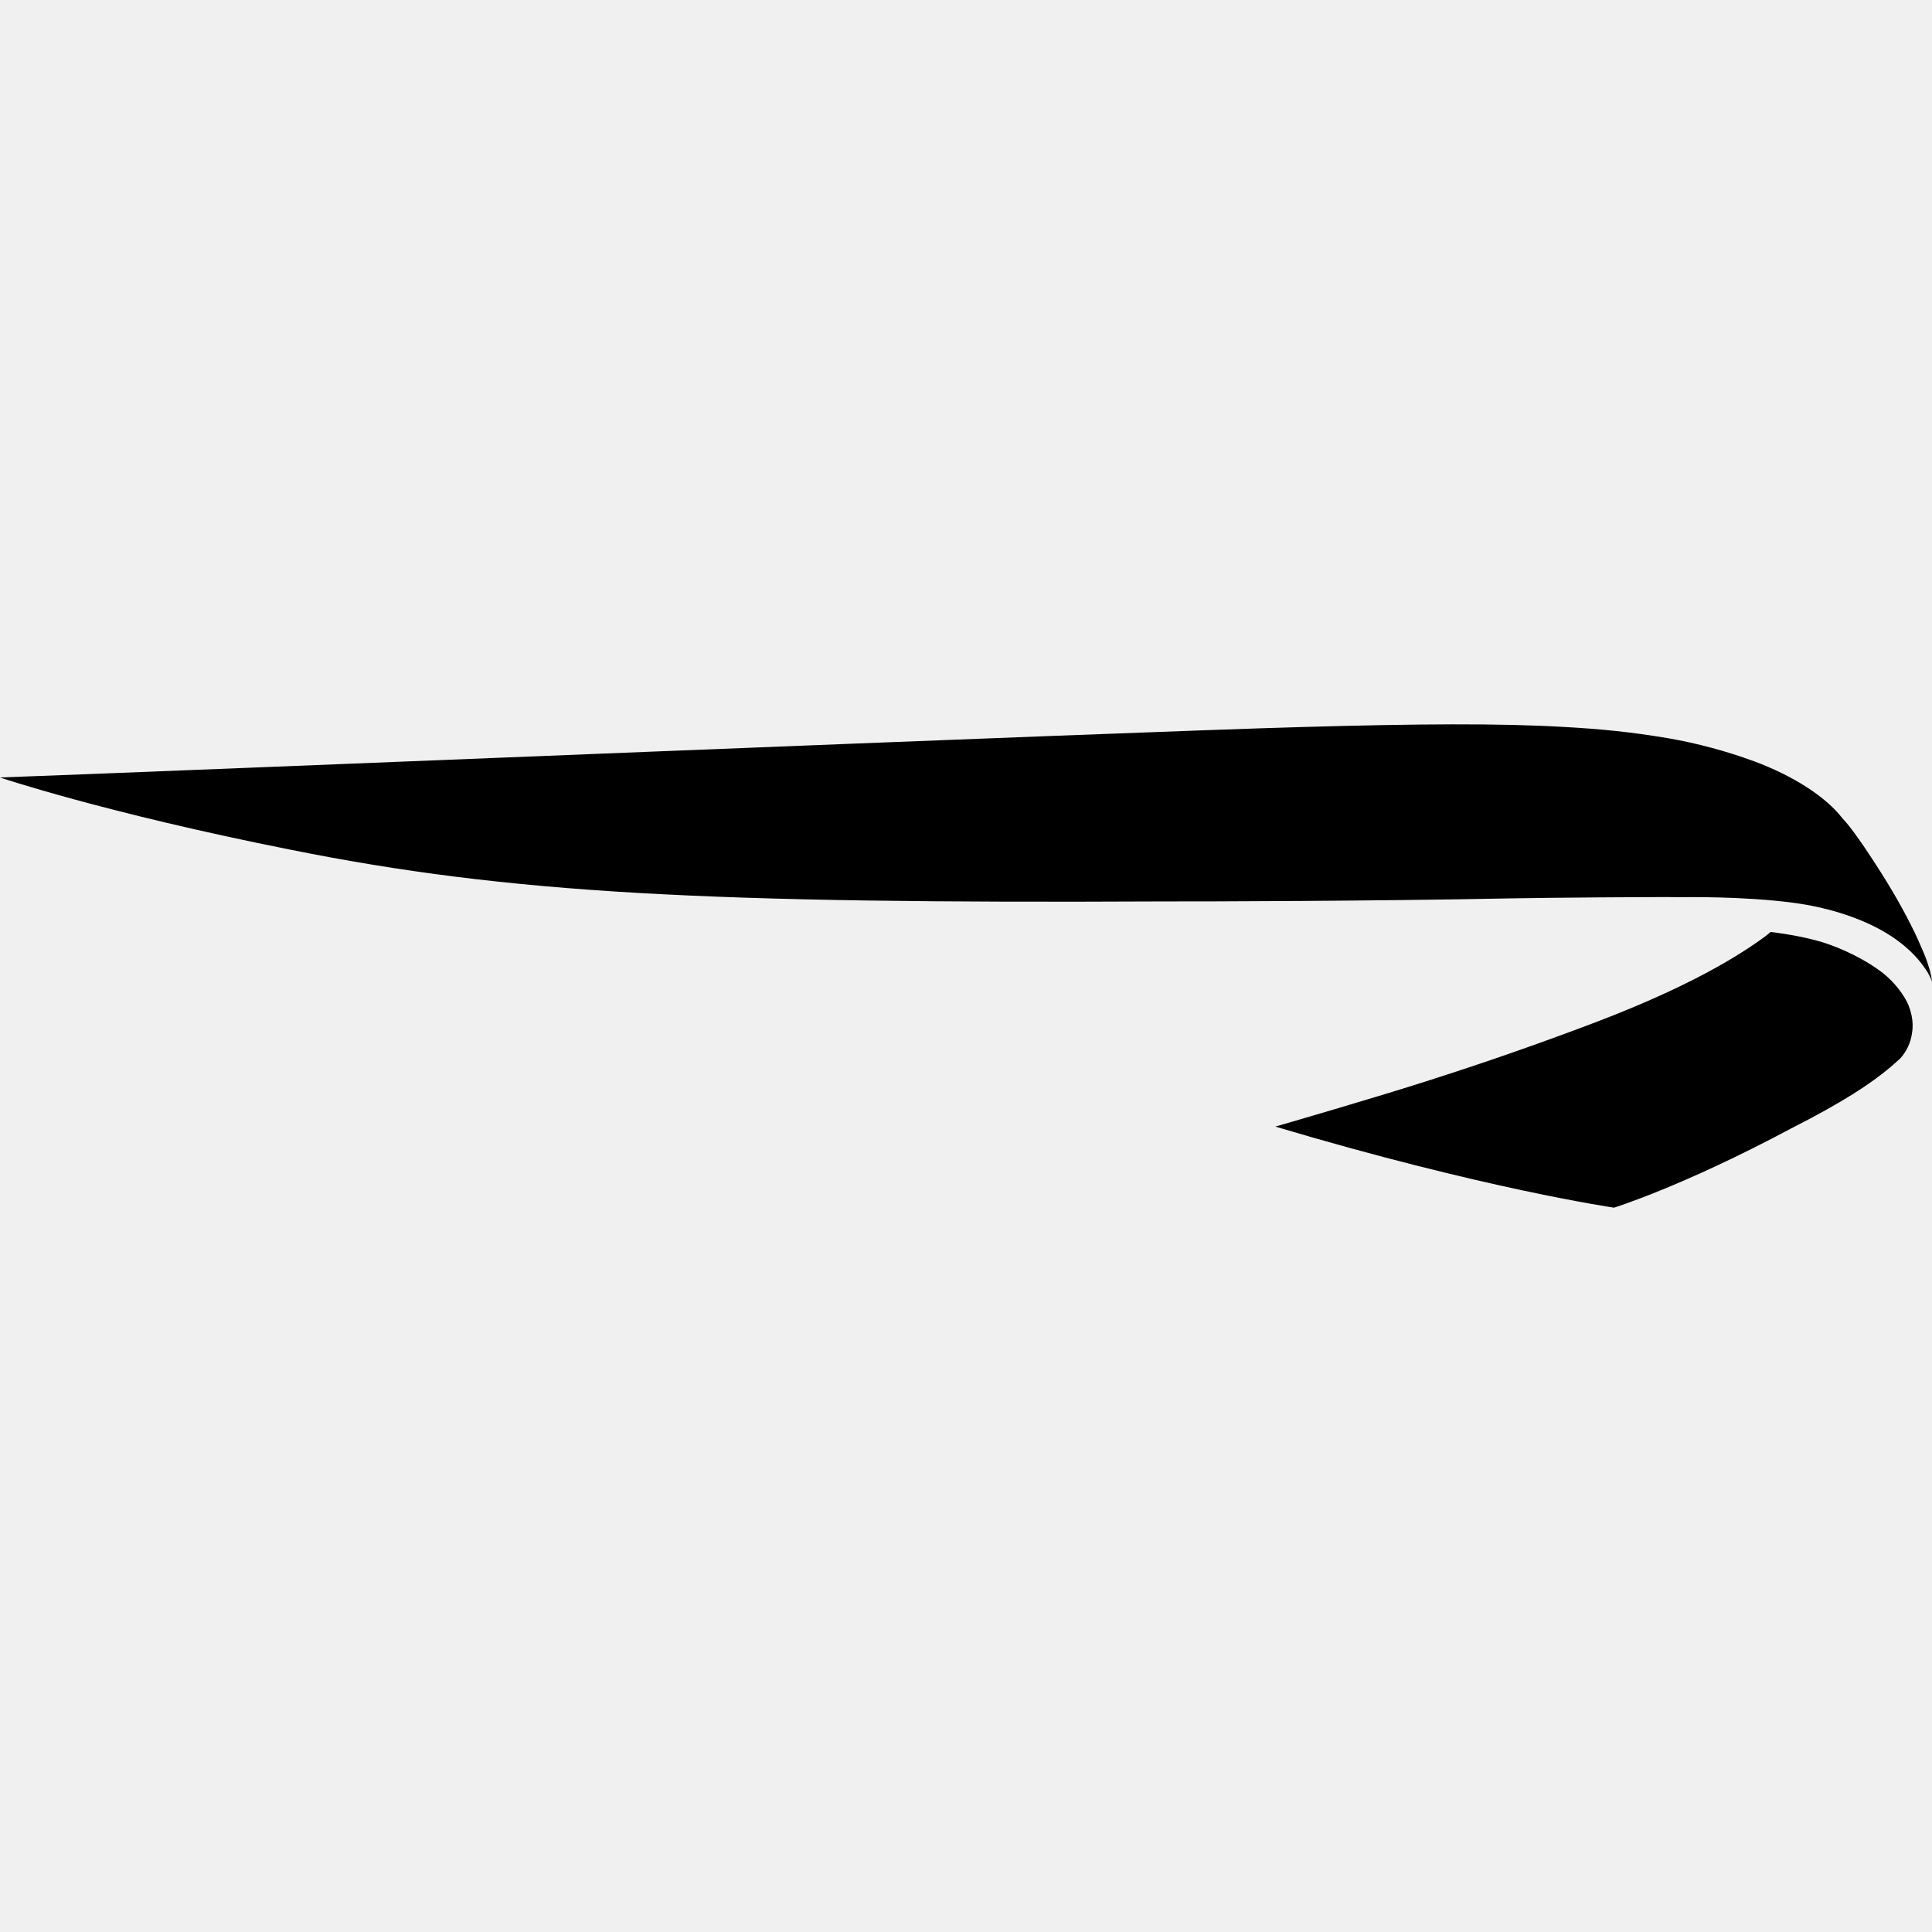
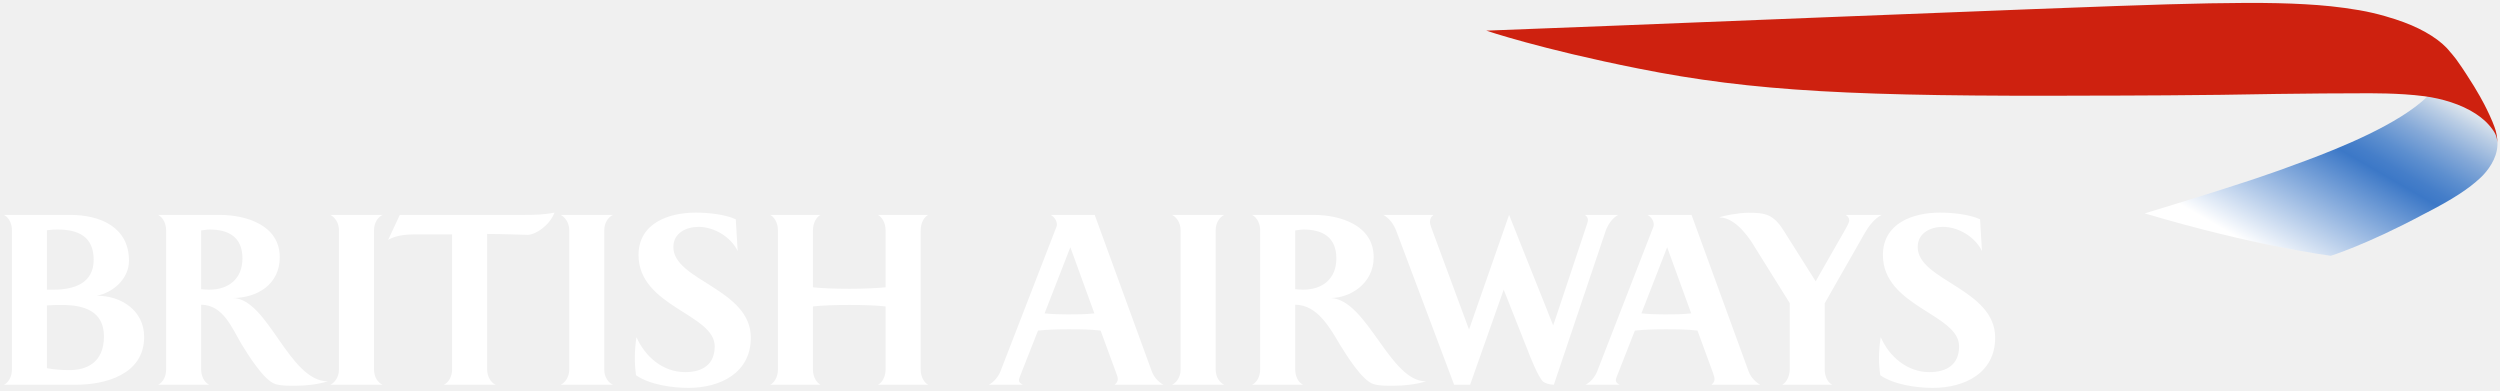
- <svg xmlns="http://www.w3.org/2000/svg" role="img" viewBox="0 0 24 24">
-   <path d="M23.489 13.252c-.25.212-.605.444-1.241.767-1.347.72-2.198.983-2.198.983s-1.617-.234-4.207-1.007c0 0 1.306-.378 1.93-.581a40.11 40.11 0 0 0 1.958-.681c1.055-.396 1.73-.761 2.18-1.088.03-.022.058-.046.085-.068 0 0 .32.036.593.113.294.083.604.245.786.386.191.147.28.308.308.358a.681.681 0 0 1 .071.226s.014.085-.003.177a.579.579 0 0 1-.147.313zM24 12.196a.662.662 0 0 0-.08-.157 1.348 1.348 0 0 0-.197-.23 1.685 1.685 0 0 0-.227-.178c-.354-.232-.81-.362-1.215-.416-.627-.083-1.342-.07-1.411-.07-.23-.005-1.722.007-2.105.015-1.702.034-3.787.039-4.333.038-5.636.027-8.089-.094-10.82-.642C1.289 10.094 0 9.658 0 9.658c2.05-.073 14.004-.568 16.186-.627 1.427-.04 2.44-.048 3.253 0 .413.023.802.058 1.287.14a6.2 6.2 0 0 1 1.064.286c.486.18.893.442 1.096.707 0 0 .06.06.14.17.093.126.197.282.234.34.294.447.434.73.484.828.052.102.1.209.145.315.044.104.063.166.076.21.02.064.03.125.035.17Z" />
+ <svg xmlns="http://www.w3.org/2000/svg" width="241.995" height="37.833">
+   <path fill="#FFFFFF" d="M0.388,37.242c0.53-0.271,0.767-0.914,0.767-1.464V22.285c0-0.571-0.237-1.195-0.767-1.482h6.431  c2.868,0,5.666,1.174,5.666,4.43c0,1.727-1.505,3.089-3.128,3.395c2.338-0.021,4.597,1.407,4.597,3.987  c0,3.687-3.867,4.628-6.587,4.628H0.388z M5.594,22.219c-0.298,0-0.505,0-1.054,0.066v5.754h0.651  c1.971,0,3.876-0.609,3.876-2.893C9.067,22.88,7.544,22.219,5.594,22.219z M6.004,29.52c-0.47,0-0.892,0-1.464,0.043v6.076  c0.713,0.14,1.484,0.186,2.195,0.186c1.65,0,3.328-0.736,3.328-3.257C10.063,30.08,8.079,29.52,6.004,29.52z M20.314,22.219  c-0.294,0-0.553,0.048-0.843,0.089v5.685c0.269,0.019,0.513,0.047,0.779,0.047c1.85,0,3.219-1.021,3.219-3.033  C23.469,22.951,22.123,22.219,20.314,22.219z M28.603,37.339c-0.63,0-1.325,0.023-1.927-0.155  c-1.119-0.33-2.664-2.852-3.278-3.841c-0.955-1.608-1.785-3.823-3.926-3.847v6.282c0,0.55,0.249,1.216,0.779,1.464h-4.937  c0.519-0.271,0.766-0.889,0.766-1.464V22.285c0-0.571-0.248-1.195-0.766-1.482h5.944c2.586,0,5.822,0.993,5.822,4.1  c0,2.607-2.157,3.943-4.562,3.943c3.422,0.02,5.432,8.047,9.21,8.07C30.715,37.216,29.659,37.339,28.603,37.339z M31.976,37.242  c0.408-0.187,0.835-0.726,0.835-1.464V22.285c0-0.749-0.427-1.279-0.835-1.482h5.059c-0.434,0.203-0.83,0.733-0.83,1.482v13.493  c0,0.738,0.396,1.277,0.83,1.464H31.976z M42.954,37.242c0.542-0.248,0.807-0.889,0.807-1.464v-13.09h-3.633  c-0.838,0-1.837,0.103-2.557,0.53l1.129-2.416h12.05c0.976,0,1.974-0.021,2.922-0.223c-0.459,1.237-1.825,2.154-2.612,2.154  c-0.957-0.022-2.54-0.086-3.904-0.086v13.13c0,0.575,0.285,1.216,0.817,1.464H42.954z M54.274,37.242  c0.404-0.187,0.828-0.726,0.828-1.464V22.285c0-0.749-0.424-1.279-0.828-1.482h5.059c-0.43,0.203-0.842,0.733-0.842,1.482v13.493  c0,0.738,0.412,1.277,0.842,1.464H54.274z M69.183,33.523c0-3.131-7.375-3.838-7.375-8.836c0-3.094,2.943-4.107,5.531-4.107  c1.155,0,2.826,0.16,3.882,0.646l0.184,3.073c-0.649-1.357-2.274-2.34-3.783-2.34c-1.193,0-2.443,0.59-2.443,1.954  c0,3.247,7.5,4.04,7.5,8.774c0,3.436-3.002,4.859-6.032,4.859c-1.585,0-3.741-0.305-5.078-1.219  c-0.081-0.55-0.118-1.125-0.118-1.688c0-0.671,0.059-1.344,0.158-2.006c0.834,1.901,2.56,3.388,4.716,3.388  C67.963,36.022,69.183,35.308,69.183,33.523z M84.983,37.242c0.357-0.161,0.739-0.726,0.739-1.464v-6.117  c-0.88-0.099-2.109-0.142-3.488-0.142c-1.4,0-2.639,0.043-3.541,0.142v6.117c0,0.738,0.372,1.277,0.734,1.464h-4.871  c0.361-0.161,0.746-0.726,0.746-1.464V22.285c0-0.749-0.385-1.301-0.746-1.482h4.871c-0.362,0.182-0.734,0.733-0.734,1.482v5.527  c0.902,0.095,2.119,0.141,3.541,0.141c1.379,0,2.608-0.06,3.488-0.141v-5.527c0-0.749-0.381-1.301-0.739-1.482h4.864  c-0.364,0.182-0.725,0.733-0.725,1.482v13.493c0,0.738,0.361,1.277,0.725,1.464H84.983z" />
+   <path fill="#FFFFFF" d="M107.902,37.242c0.157-0.161,0.299-0.281,0.299-0.572c0-0.098-0.037-0.262-0.157-0.568  c0,0-1.35-3.674-1.508-4.102c-1.014-0.125-2.071-0.125-3.106-0.125c-0.982,0-1.979,0.023-2.952,0.125  c-0.138,0.368-1.585,4.022-1.585,4.022c-0.195,0.494-0.262,0.663-0.262,0.771c0,0.244,0.21,0.363,0.388,0.449H95.71  c0.488-0.248,0.911-0.758,1.12-1.266l5.438-14.036c0.025-0.058,0.034-0.123,0.034-0.202c0-0.387-0.257-0.754-0.603-0.936h4.266  l5.531,15.16c0.226,0.609,0.708,1.053,1.113,1.279H107.902z M103.607,23.932l-2.493,6.4c0.743,0.082,1.514,0.101,2.266,0.101  c0.862,0,1.714,0,2.552-0.101L103.607,23.932z M113.451,37.242c0.408-0.187,0.83-0.726,0.83-1.464V22.285  c0-0.749-0.422-1.279-0.83-1.482h5.056c-0.43,0.203-0.831,0.733-0.831,1.482v13.493c0,0.738,0.4,1.277,0.831,1.464H113.451z   M126.193,22.219c-0.273,0-0.535,0.048-0.819,0.089v5.685c0.264,0.019,0.505,0.047,0.762,0.047c1.854,0,3.22-1.021,3.22-3.033  C129.355,22.951,128.004,22.219,126.193,22.219z M134.895,37.339c-0.63,0-1.31,0.023-1.926-0.155  c-1.121-0.33-2.662-2.852-3.277-3.841c-0.951-1.608-2.189-3.847-4.318-3.847v6.282c0,0.55,0.238,1.216,0.762,1.464h-4.933  c0.53-0.271,0.777-0.889,0.777-1.464V22.285c0-0.571-0.247-1.195-0.777-1.482h5.957c2.579,0,5.81,0.993,5.81,4.1  c0,2.607-2.357,3.943-4.141,3.943c3.547,0.204,5.686,8.07,9.205,8.07C137.014,37.216,135.958,37.339,134.895,37.339z   M155.405,22.408l-4.996,14.834c-0.412,0-0.816-0.142-1.045-0.303c-0.494-0.476-1.271-2.463-1.551-3.196l-2.258-5.704  l-3.252,9.203h-1.548l-5.591-14.871c-0.24-0.633-0.65-1.24-1.26-1.568h4.859c-0.205,0.159-0.346,0.34-0.346,0.686  c0,0.166,0.082,0.395,0.141,0.572l3.641,9.838l3.877-11.096l4.27,10.697l3.234-9.683c0.08-0.263,0.127-0.36,0.127-0.526  c0-0.201-0.087-0.329-0.29-0.488h3.218C156.04,21.115,155.61,21.796,155.405,22.408z M161.377,23.932l-2.492,6.4  c0.752,0.082,1.521,0.101,2.271,0.101c0.853,0,1.715,0,2.548-0.101L161.377,23.932z M165.667,37.242  c0.17-0.161,0.299-0.281,0.299-0.572c0-0.098-0.05-0.262-0.149-0.568c0,0-1.341-3.674-1.504-4.102  c-1.023-0.125-2.078-0.125-3.113-0.125c-0.973,0-1.971,0.023-2.949,0.125c-0.141,0.368-1.578,4.022-1.578,4.022  c-0.207,0.494-0.264,0.663-0.264,0.771c0,0.244,0.201,0.363,0.377,0.449h-3.31c0.489-0.248,0.911-0.758,1.116-1.266l5.457-14.036  c0.016-0.058,0.031-0.123,0.031-0.202c0-0.387-0.258-0.754-0.613-0.936h4.27l5.529,15.16c0.229,0.609,0.717,1.053,1.119,1.279  H165.667z M180.522,22.529l-3.894,6.828v6.421c0,0.522,0.214,1.216,0.734,1.464h-4.845c0.495-0.271,0.723-0.959,0.723-1.464  v-6.442l-3.385-5.423c-0.303-0.507-1.715-2.87-3.436-2.87c0.468-0.178,1.891-0.449,2.846-0.449c1.593,0,2.382,0.146,3.357,1.673  l3.132,4.964c0.263-0.487,2.743-4.799,2.743-4.799c0.299-0.525,0.504-0.896,0.504-1.08c0-0.236-0.102-0.39-0.342-0.549h3.49  C181.465,21.131,180.895,21.883,180.522,22.529z M189.637,33.523c0-3.131-7.376-3.838-7.376-8.836  c0-3.094,2.935-4.107,5.524-4.107c1.159,0,2.82,0.16,3.881,0.646l0.184,3.073c-0.656-1.357-2.274-2.34-3.784-2.34  c-1.195,0-2.437,0.59-2.437,1.954c0,3.247,7.5,4.04,7.5,8.774c0,3.436-2.981,4.859-6.033,4.859c-1.584,0-3.745-0.305-5.084-1.219  c-0.087-0.55-0.129-1.125-0.129-1.688c0-0.671,0.064-1.344,0.166-2.006c0.833,1.901,2.565,3.388,4.721,3.388  C188.415,36.022,189.637,35.308,189.637,33.523z" />
+   <linearGradient id="SVGID_1_" gradientUnits="userSpaceOnUse" x1="231.493" y1="5.96" x2="219.157" y2="27.326">
+     <stop offset="0" style="stop-color:#E6EBEF" />
+     <stop offset="0.076" style="stop-color:#BBCEE5" />
+     <stop offset="0.185" style="stop-color:#85A9D8" />
+     <stop offset="0.28" style="stop-color:#5D8FCF" />
+     <stop offset="0.354" style="stop-color:#457EC9" />
+     <stop offset="0.4" style="stop-color:#3C78C7" />
+     <stop offset="0.9" style="stop-color:#FFFFFF" />
+   </linearGradient>
+   <path fill="url(#SVGID_1_)" d="M235.014,9.296c-2.764,2.747-8.752,5.105-11.698,6.209c-4.025,1.512-5.811,2.047-8.063,2.78  c-2.549,0.827-7.648,2.37-7.648,2.37c10.563,3.154,18.007,4.105,18.007,4.105s3.468-1.072,8.962-4.01  c2.975-1.512,4.439-2.53,5.486-3.503c0.386-0.349,1.383-1.387,1.631-2.715c0.016-0.097,0.064-0.351,0.064-0.601  c0,0,0-0.176-0.016-0.329c-0.006-0.176-0.037-0.294-0.037-0.294s-0.059-0.315-0.137-0.536c-0.081-0.221-0.421-0.903-0.972-1.346  c-0.368-0.299-1.004-1.044-3.308-1.854c-0.783-0.272-2.051-0.523-2.051-0.523L235.014,9.296z" />
+   <path fill="#CE210F" d="M241.754,13.861c0,0-0.016-0.294-0.088-0.543c-0.056-0.222-0.155-0.434-0.304-0.657  c-0.18-0.265-0.423-0.576-0.782-0.92c-0.271-0.256-0.568-0.482-0.926-0.722c-1.441-0.944-3.301-1.476-4.947-1.701  c-2.551-0.339-5.477-0.279-5.754-0.289c-0.941-0.013-7.021,0.037-8.584,0.065c-6.941,0.143-15.438,0.162-17.664,0.162  c-22.979,0.105-32.981-0.39-44.113-2.622c-9.47-1.881-14.724-3.668-14.724-3.668c8.353-0.289,57.091-2.311,65.982-2.547  c5.821-0.164,9.954-0.199,13.261-0.008c1.696,0.095,3.274,0.239,5.256,0.576c1.777,0.304,3.391,0.82,4.331,1.169  c1.98,0.733,3.649,1.793,4.474,2.879c0,0,0.244,0.25,0.575,0.694c0.371,0.516,0.802,1.151,0.948,1.388  c1.205,1.826,1.777,2.973,1.976,3.373c0.215,0.42,0.405,0.856,0.59,1.283c0.181,0.424,0.255,0.681,0.313,0.86  c0.127,0.449,0.158,0.858,0.164,0.95L241.754,13.861z" />
</svg>
